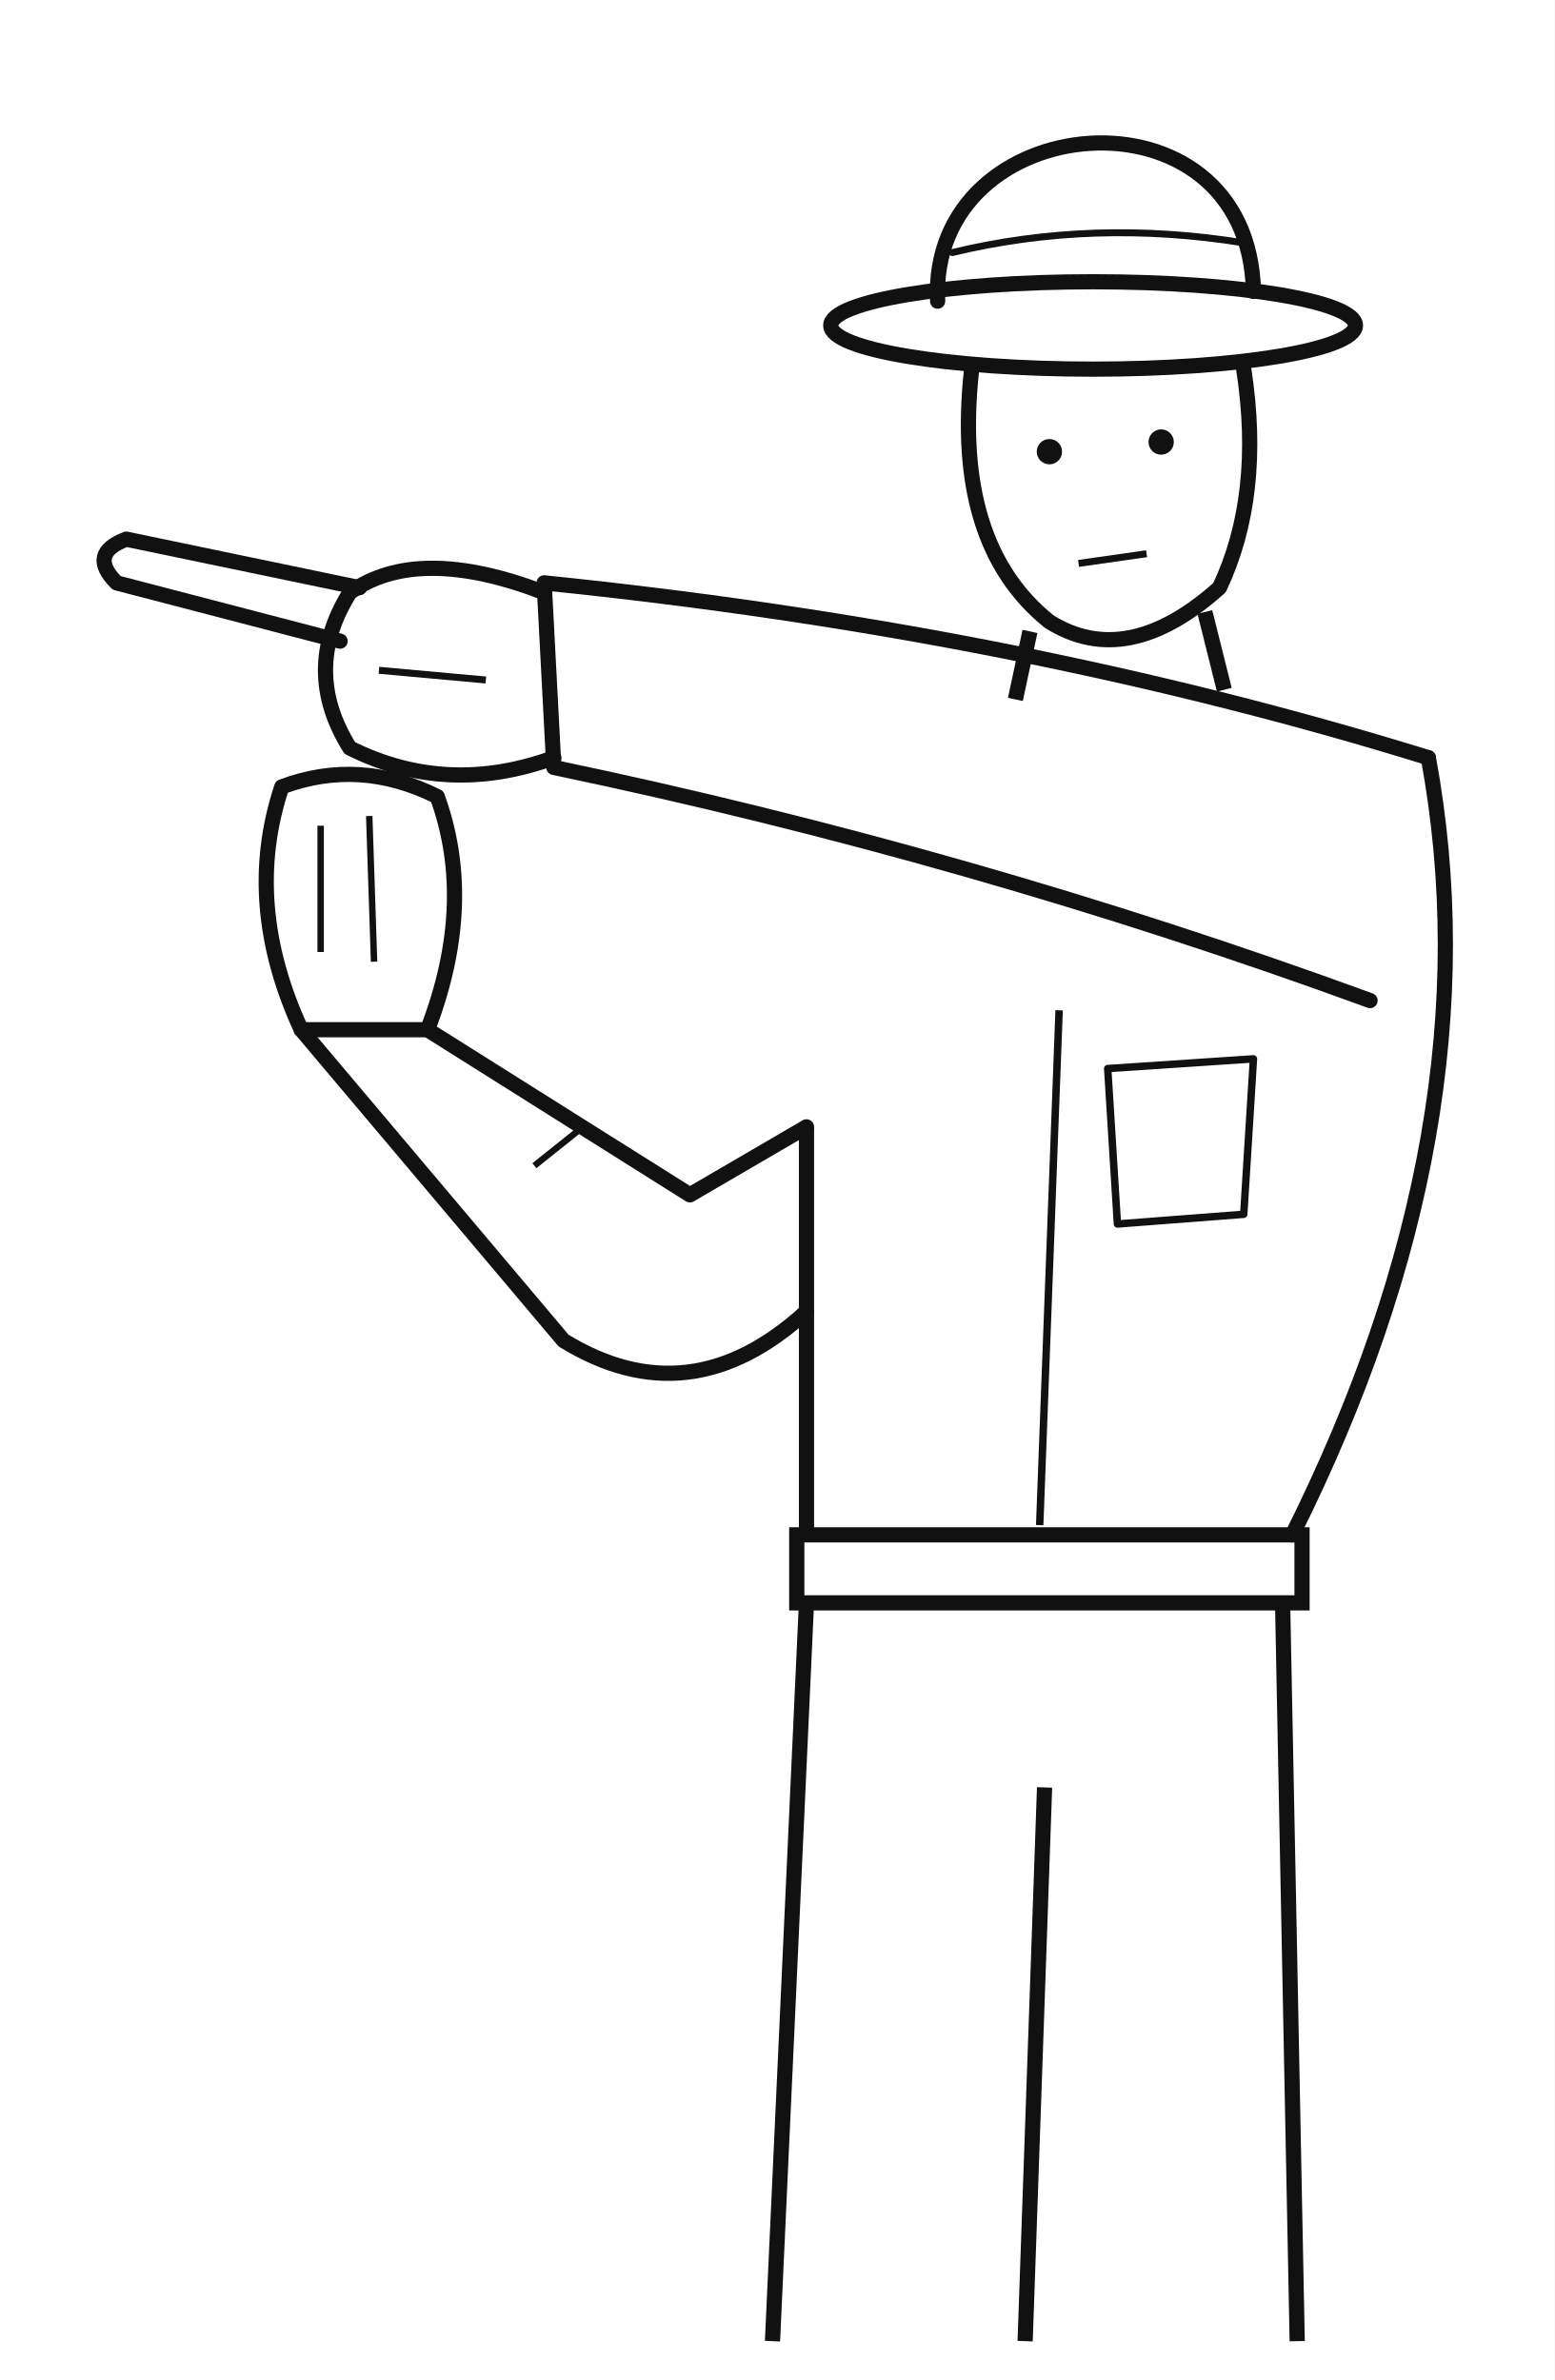
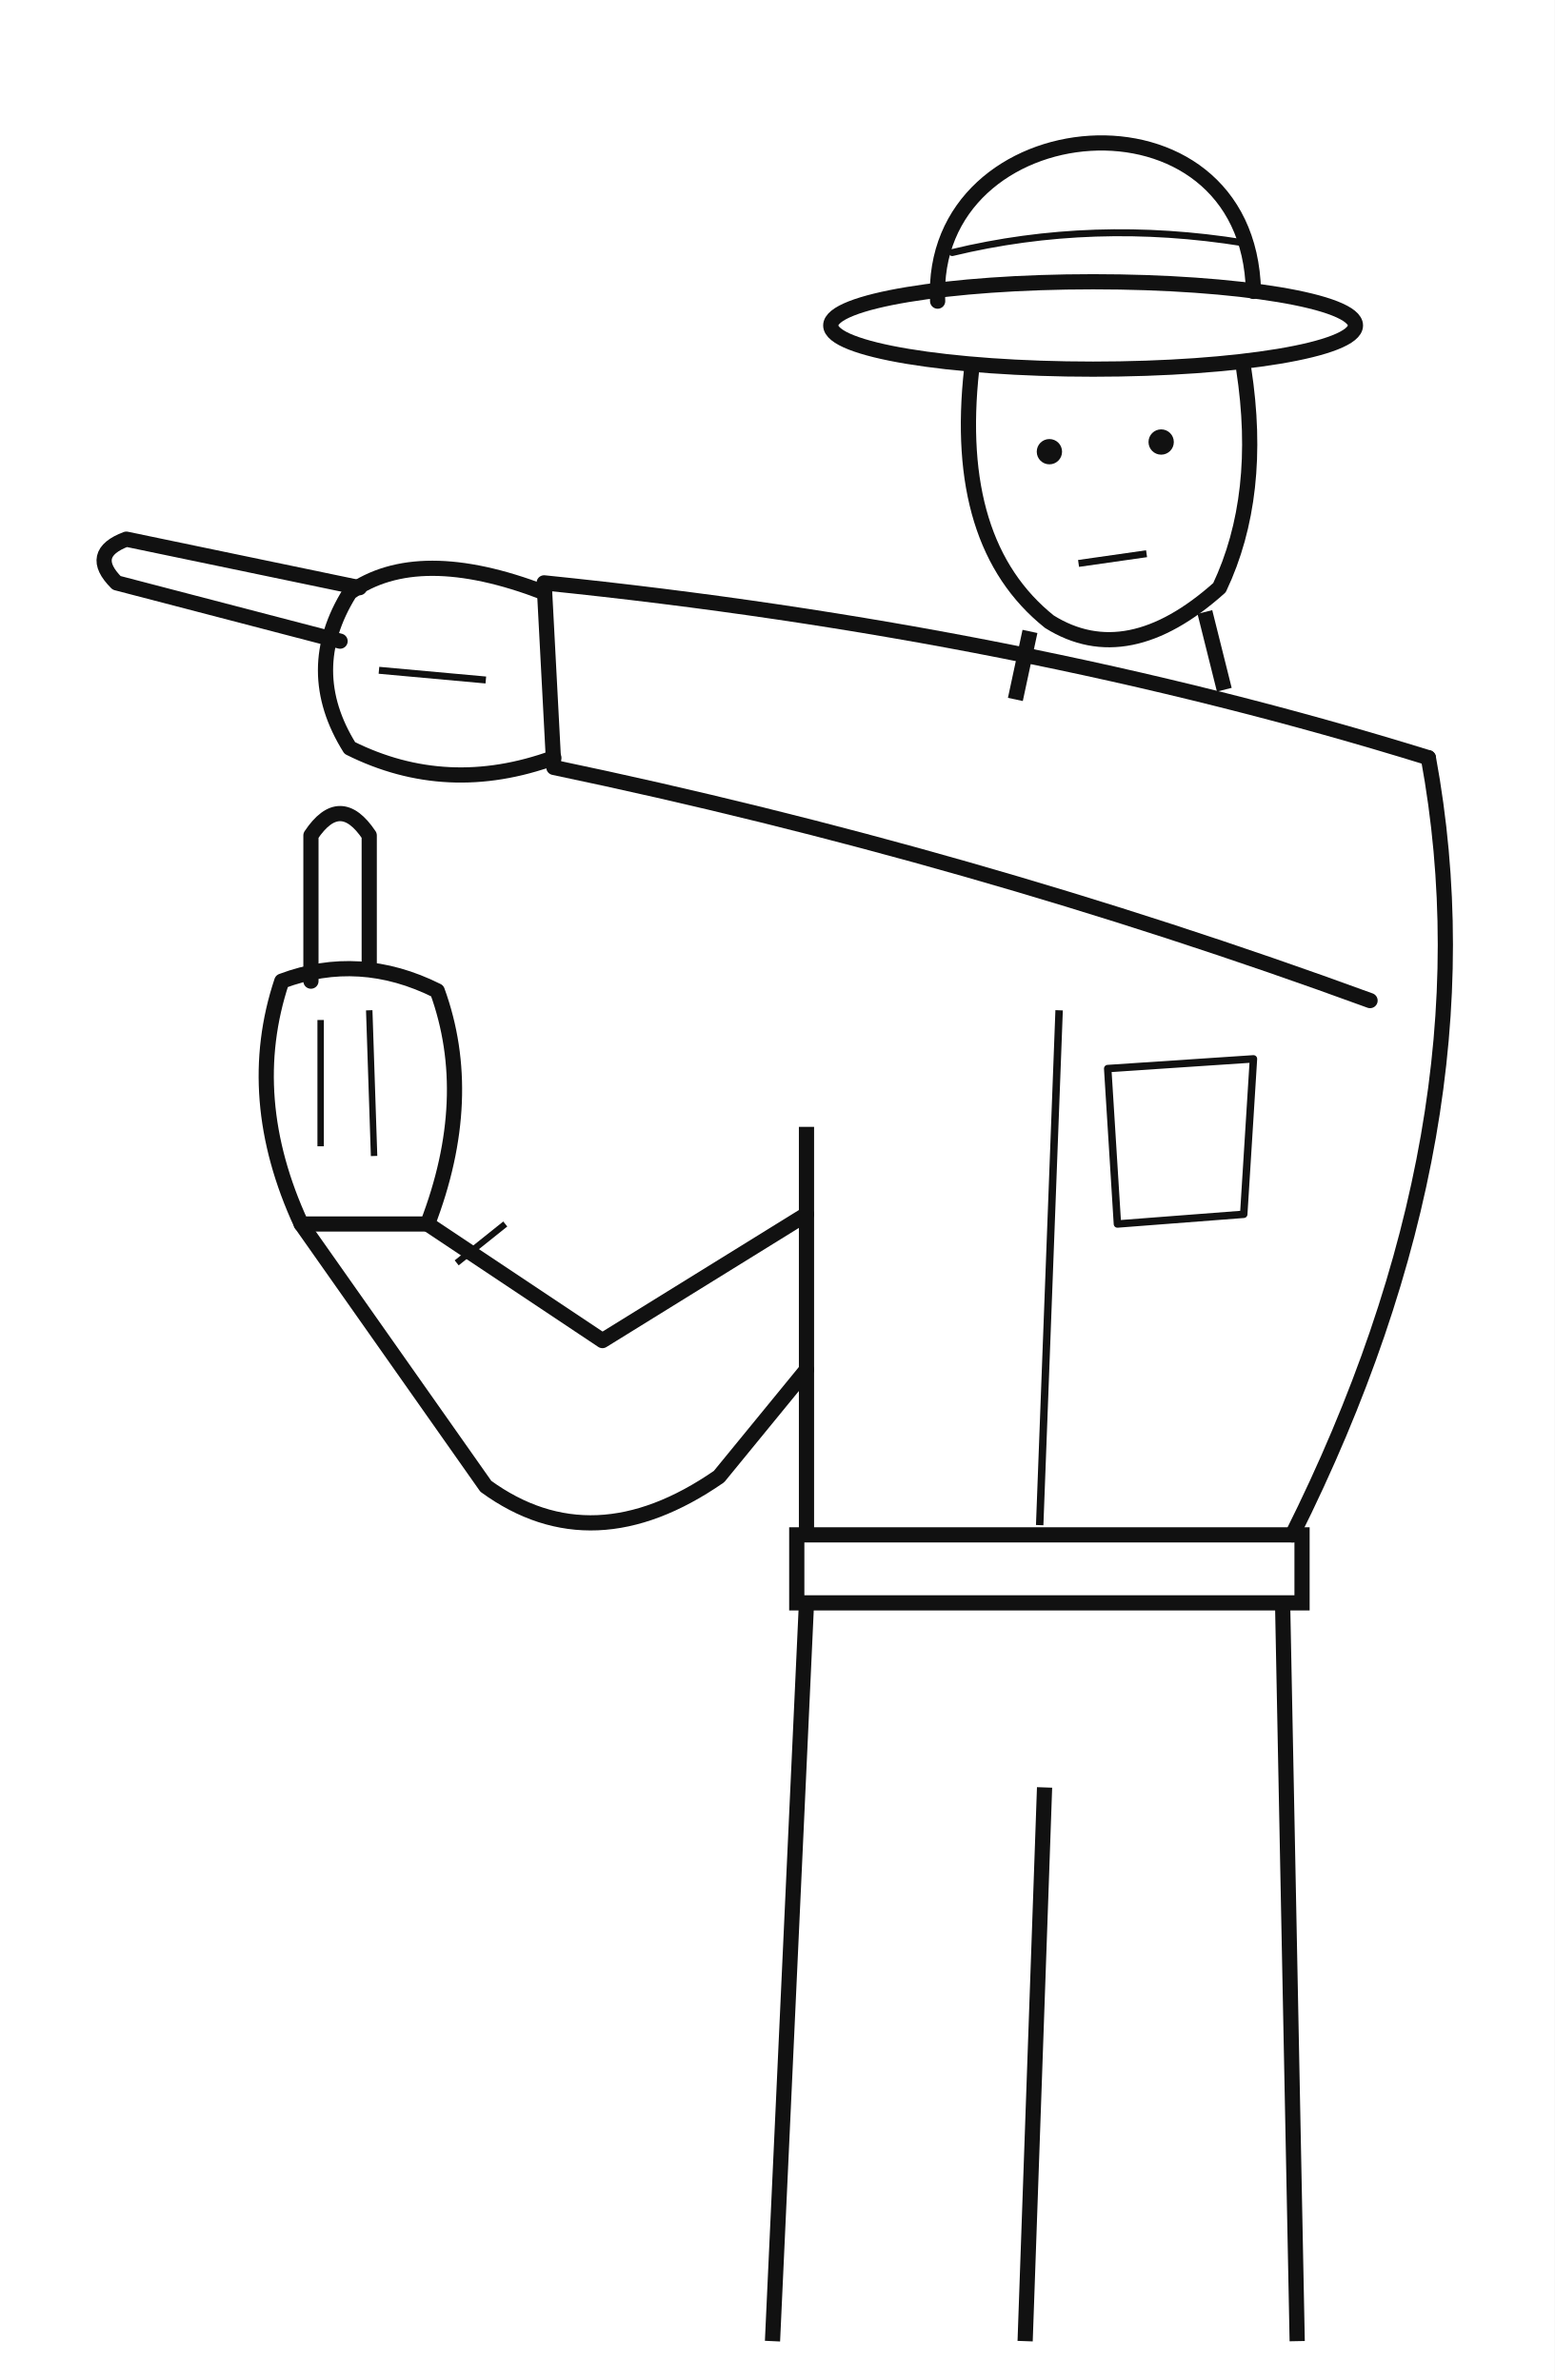
<svg xmlns="http://www.w3.org/2000/svg" viewBox="0 0 360 551.25" font-family="Arial, Helvetica, sans-serif">
  <rect x="0" y="0" width="360" height="551.25" fill="#fff" />
  <ellipse cx="253.12" cy="75.38" rx="60.75" ry="10.12" fill="none" stroke="#111" stroke-width="3.52" />
  <path d="M217.12,69.75 C214.88,24.75 289.12,18 290.25,67.5" fill="none" stroke="#111" stroke-width="3.52" stroke-linejoin="round" stroke-linecap="round" />
  <path d="M220.5,58.5 Q253.12,50.62 288,56.25" fill="none" stroke="#111" stroke-width="1.61" stroke-linejoin="round" stroke-linecap="round" />
  <path d="M225,85.5 Q220.5,126 243,144 Q261,155.25 282.38,136.12 Q292.5,114.75 288,85.5" fill="none" stroke="#111" stroke-width="3.52" stroke-linejoin="round" stroke-linecap="round" />
  <circle cx="243" cy="104.62" r="2.93" fill="#111" />
  <circle cx="268.88" cy="102.38" r="2.93" fill="#111" />
  <line x1="249.75" y1="130.5" x2="265.5" y2="128.25" fill="none" stroke="#111" stroke-width="1.61" stroke-linecap="butt" />
  <line x1="238.5" y1="146.25" x2="235.12" y2="162" fill="none" stroke="#111" stroke-width="3.52" stroke-linecap="butt" />
  <line x1="279" y1="141.75" x2="283.5" y2="159.75" fill="none" stroke="#111" stroke-width="3.52" stroke-linecap="butt" />
  <path d="M330.75,175.5 Q236.25,146.25 126,135" fill="none" stroke="#111" stroke-width="3.52" stroke-linejoin="round" stroke-linecap="round" />
  <path d="M317.25,231.75 Q225,198 128.25,177.75" fill="none" stroke="#111" stroke-width="3.52" stroke-linejoin="round" stroke-linecap="round" />
  <line x1="126" y1="135" x2="128.25" y2="177.75" fill="none" stroke="#111" stroke-width="3.52" stroke-linecap="butt" />
  <path d="M126,137.25 Q96.75,126 81,137.25 Q69.75,155.25 81,173.25 Q103.5,184.5 128.25,175.5" fill="none" stroke="#111" stroke-width="3.52" stroke-linejoin="round" stroke-linecap="round" />
  <path d="M83.25,136.12 L29.25,124.88 Q20.25,128.25 27,135 L78.75,148.5" fill="none" stroke="#111" stroke-width="3.52" stroke-linejoin="round" stroke-linecap="round" />
  <line x1="87.75" y1="155.25" x2="112.5" y2="157.5" fill="none" stroke="#111" stroke-width="1.61" stroke-linecap="butt" />
-   <path d="M65.25,182.25 Q56.25,209.25 69.75,238.5 L99,238.5 Q110.25,209.25 101.25,184.5 Q83.25,175.5 65.25,182.25" fill="none" stroke="#111" stroke-width="3.52" stroke-linejoin="round" stroke-linecap="round" />
-   <line x1="74.25" y1="191.25" x2="74.25" y2="220.5" fill="none" stroke="#111" stroke-width="1.49" stroke-linecap="butt" />
-   <line x1="85.5" y1="189" x2="86.62" y2="222.75" fill="none" stroke="#111" stroke-width="1.49" stroke-linecap="butt" />
-   <path d="M69.75,238.5 L130.5,310.5 Q159.75,328.5 186.75,303.75" fill="none" stroke="#111" stroke-width="3.52" stroke-linejoin="round" stroke-linecap="round" />
-   <path d="M99,238.5 L159.75,276.75 L186.75,261" fill="none" stroke="#111" stroke-width="3.52" stroke-linejoin="round" stroke-linecap="round" />
-   <line x1="123.75" y1="270" x2="135" y2="261" fill="none" stroke="#111" stroke-width="1.49" stroke-linecap="butt" />
+   <path d="M65.25,227.25 Q56.25,254.25 69.75,283.5 L99,283.5 Q110.25,254.25 101.25,229.5 Q83.25,220.5 65.25,227.25" fill="none" stroke="#111" stroke-width="3.52" stroke-linejoin="round" stroke-linecap="round" />
+   <line x1="74.25" y1="236.25" x2="74.25" y2="265.5" fill="none" stroke="#111" stroke-width="1.49" stroke-linecap="butt" />
+   <line x1="85.5" y1="234" x2="86.62" y2="267.75" fill="none" stroke="#111" stroke-width="1.49" stroke-linecap="butt" />
+   <path d="M72,227.25 L72,193.5 Q78.75,183.38 85.5,193.5 L85.5,223.88" fill="none" stroke="#111" stroke-width="3.52" stroke-linejoin="round" stroke-linecap="round" />
+   <path d="M69.75,283.5 L112.5,344.25 Q137.25,362.25 166.5,342 L186.75,317.25" fill="none" stroke="#111" stroke-width="3.52" stroke-linejoin="round" stroke-linecap="round" />
+   <path d="M99,283.5 L139.5,310.5 L186.75,281.25" fill="none" stroke="#111" stroke-width="3.52" stroke-linejoin="round" stroke-linecap="round" />
+   <line x1="105.75" y1="292.5" x2="117" y2="283.5" fill="none" stroke="#111" stroke-width="1.49" stroke-linecap="butt" />
  <line x1="186.75" y1="261" x2="186.75" y2="355.5" fill="none" stroke="#111" stroke-width="3.52" stroke-linecap="butt" />
  <path d="M330.75,175.5 Q346.5,261 299.25,355.5" fill="none" stroke="#111" stroke-width="3.52" stroke-linejoin="round" stroke-linecap="round" />
  <line x1="245.25" y1="234" x2="240.75" y2="353.25" fill="none" stroke="#111" stroke-width="1.72" stroke-linecap="butt" />
  <path d="M256.5,247.5 L290.25,245.25 L288,281.25 L258.75,283.5 Z" fill="none" stroke="#111" stroke-width="1.72" stroke-linejoin="round" stroke-linecap="round" />
  <polygon points="184.5,355.5 301.5,355.5 301.5,371.25 184.5,371.25" fill="none" stroke="#111" stroke-width="3.52" stroke-linejoin="miter" />
  <line x1="186.75" y1="371.25" x2="178.88" y2="542.25" fill="none" stroke="#111" stroke-width="3.52" stroke-linecap="butt" />
  <line x1="297" y1="371.25" x2="300.38" y2="542.25" fill="none" stroke="#111" stroke-width="3.52" stroke-linecap="butt" />
  <line x1="241.88" y1="414" x2="237.38" y2="542.25" fill="none" stroke="#111" stroke-width="3.52" stroke-linecap="butt" />
</svg>
